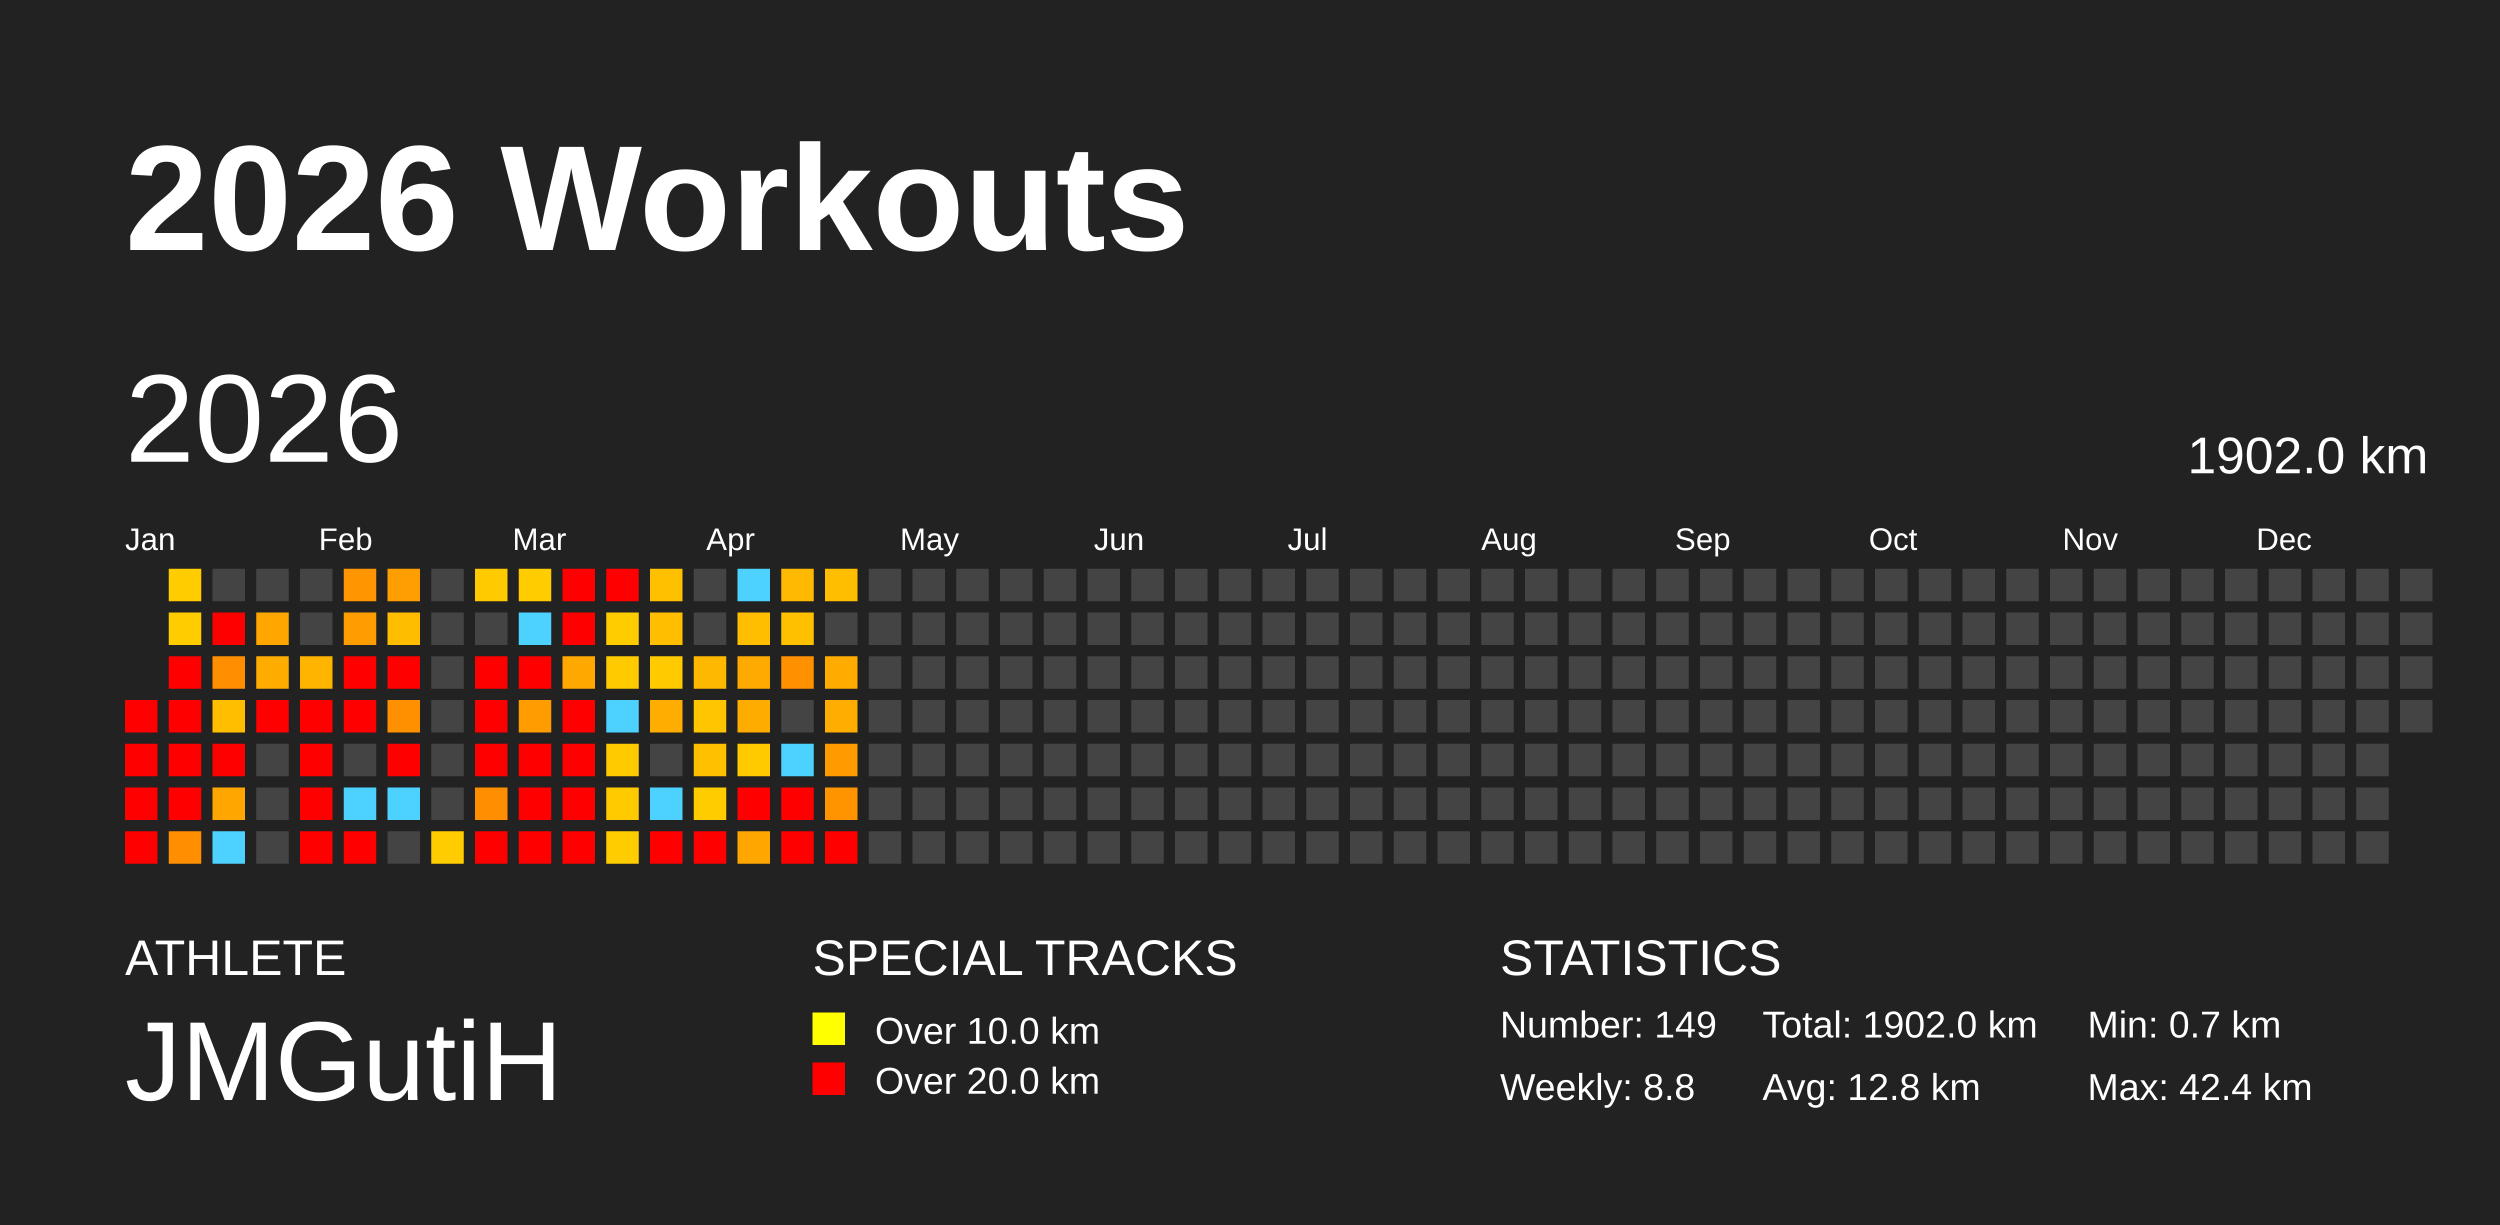
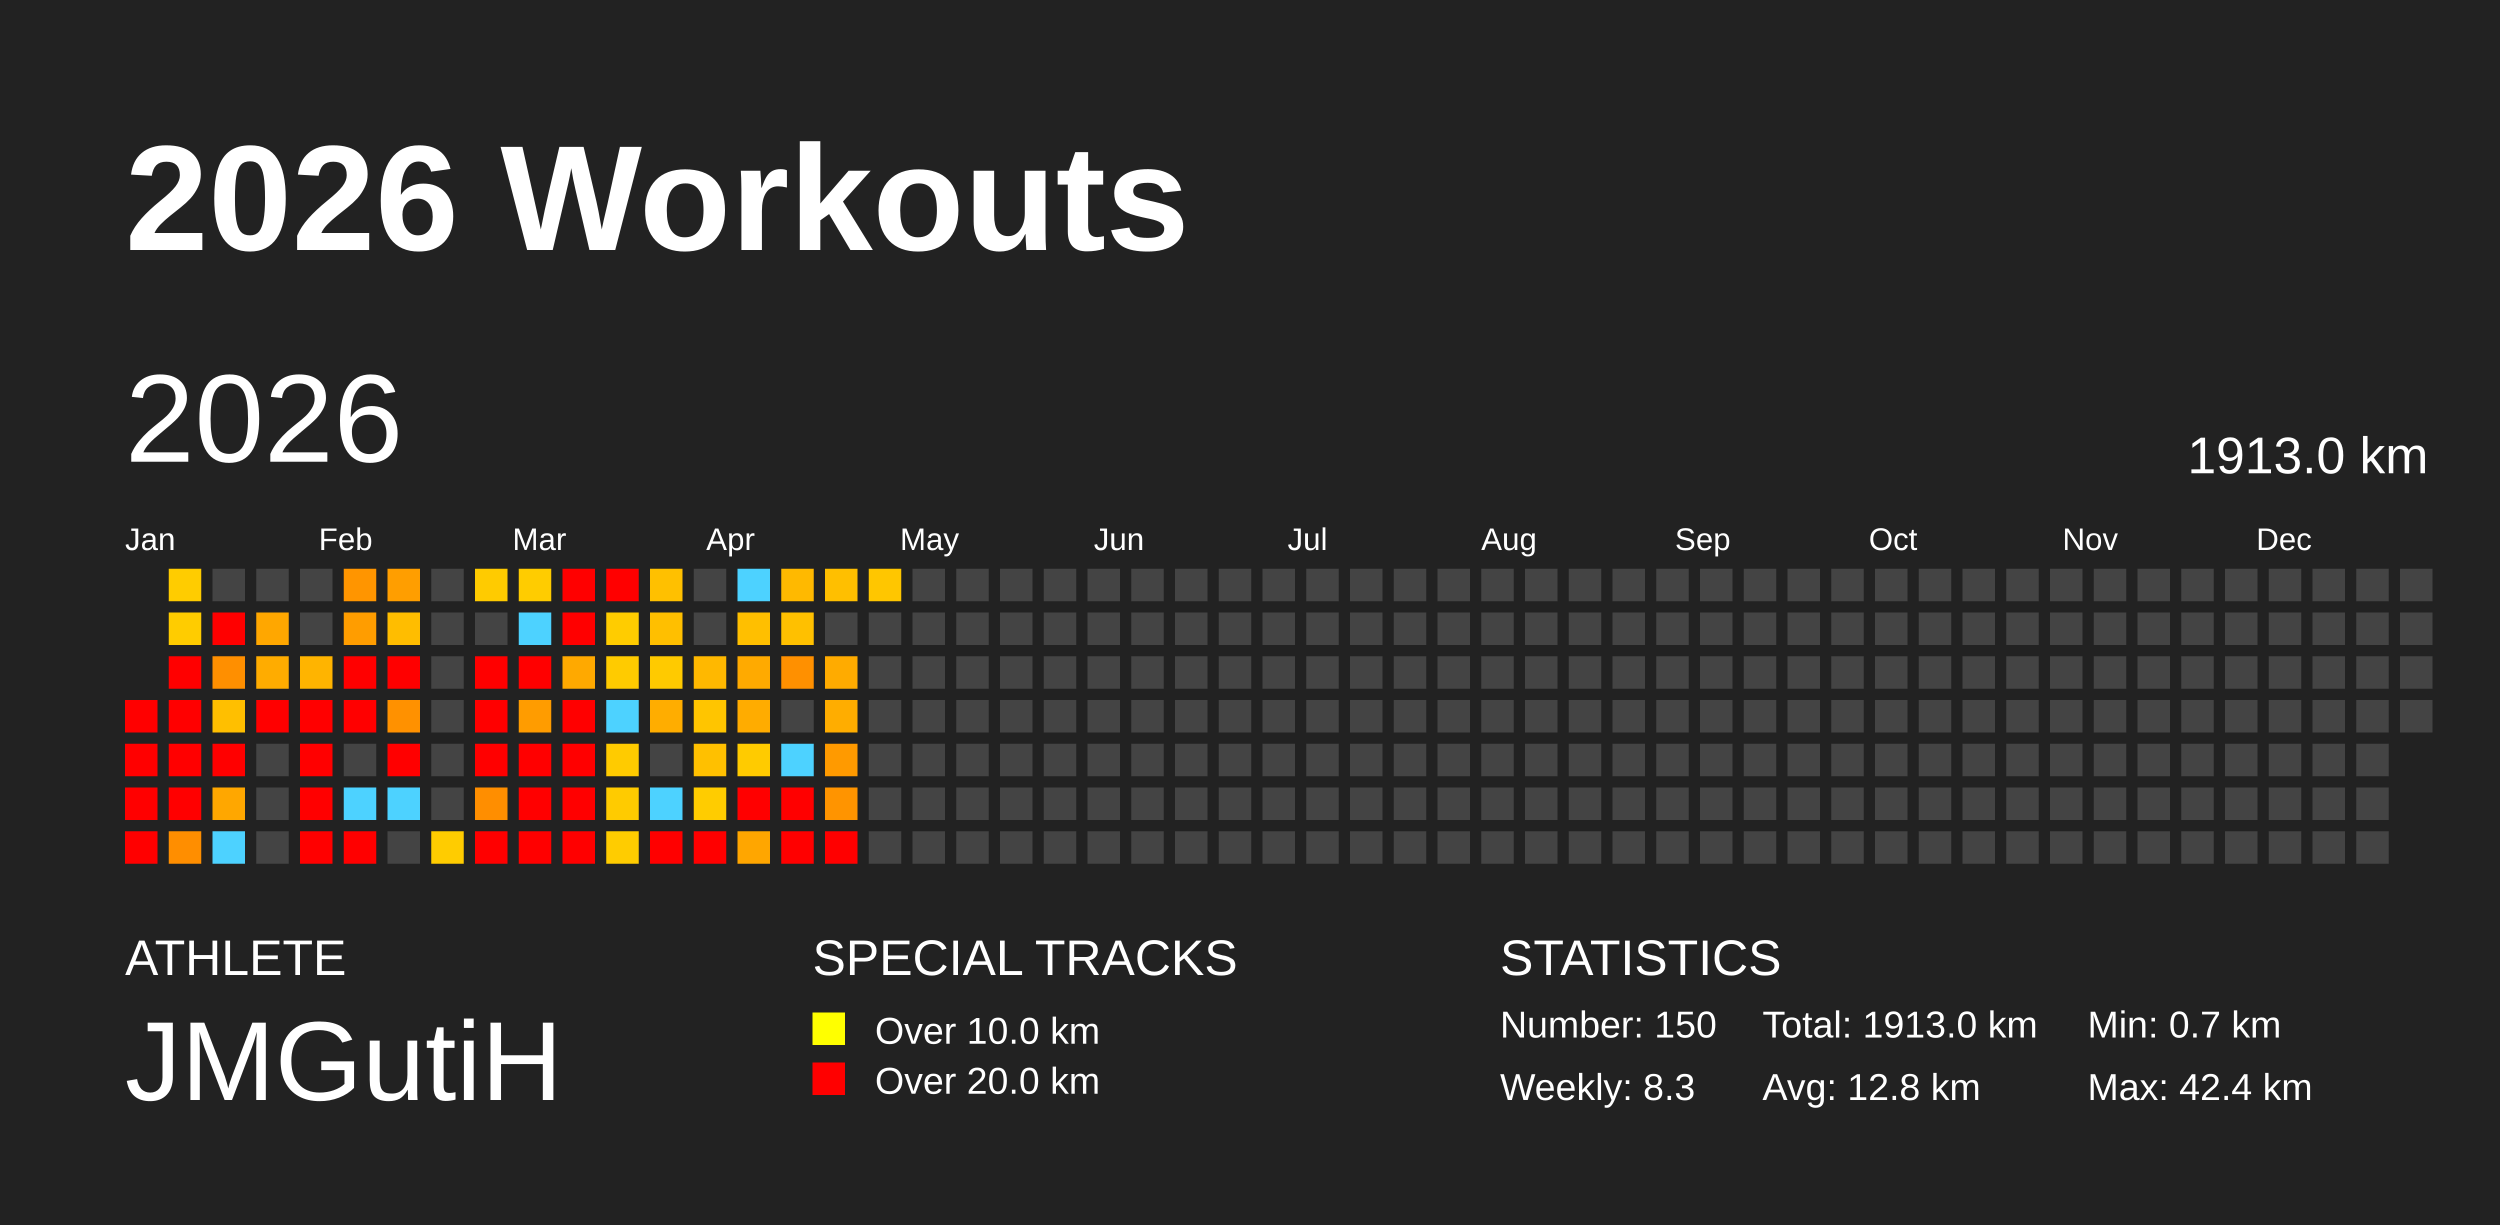
<svg xmlns="http://www.w3.org/2000/svg" baseProfile="full" height="98mm" version="1.1" viewBox="0,0,200,98" width="200mm">
  <defs />
  <rect fill="#222222" height="98" width="200" x="0" y="0" />
  <text fill="#FFFFFF" style="font-size:12px; font-family:Arial; font-weight:bold;" x="10" y="20">2026 Workouts</text>
  <text fill="#FFFFFF" style="font-size:4px; font-family:Arial" x="10" y="78">ATHLETE</text>
  <text fill="#FFFFFF" style="font-size:9px; font-family:Arial" x="10" y="88">JMGutiH</text>
  <text fill="#FFFFFF" style="font-size:4px; font-family:Arial" x="65" y="78">SPECIAL TRACKS</text>
  <rect fill="yellow" height="2.6" width="2.6" x="65" y="81" />
  <text fill="#FFFFFF" style="font-size:3px; font-family:Arial" x="70" y="83.5">Over 10.0 km</text>
  <rect fill="red" height="2.6" width="2.6" x="65" y="85" />
  <text fill="#FFFFFF" style="font-size:3px; font-family:Arial" x="70" y="87.5">Over 20.0 km</text>
  <text fill="#FFFFFF" style="font-size:4px; font-family:Arial" x="120" y="78">STATISTICS</text>
-   <text fill="#FFFFFF" style="font-size:3px; font-family:Arial" x="120" y="83">Number: 149</text>
-   <text fill="#FFFFFF" style="font-size:3px; font-family:Arial" x="120" y="88">Weekly: 8.8</text>
-   <text fill="#FFFFFF" style="font-size:3px; font-family:Arial" x="141" y="83">Total: 1902.0 km</text>
+   <text fill="#FFFFFF" style="font-size:3px; font-family:Arial" x="120" y="83">Number: 150</text>
+   <text fill="#FFFFFF" style="font-size:3px; font-family:Arial" x="120" y="88">Weekly: 8.3</text>
+   <text fill="#FFFFFF" style="font-size:3px; font-family:Arial" x="141" y="83">Total: 1913.0 km</text>
  <text fill="#FFFFFF" style="font-size:3px; font-family:Arial" x="141" y="88">Avg: 12.8 km</text>
  <text fill="#FFFFFF" style="font-size:3px; font-family:Arial" x="167" y="83">Min: 0.7 km</text>
  <text fill="#FFFFFF" style="font-size:3px; font-family:Arial" x="167" y="88">Max: 42.4 km</text>
  <text dominant-baseline="hanging" fill="#FFFFFF" style="font-size:10.0px; font-family:Arial;" x="10" y="30">2026</text>
-   <text dominant-baseline="hanging" fill="#FFFFFF" style="font-size:4.125px; font-family:Arial;" x="175" y="35">1902.0 km</text>
+   <text dominant-baseline="hanging" fill="#FFFFFF" style="font-size:4.125px; font-family:Arial;" x="175" y="35">1913.0 km</text>
  <text fill="#FFFFFF" style="font-size:2.5px; font-family:Arial" x="10.0" y="44">Jan</text>
  <text fill="#FFFFFF" style="font-size:2.5px; font-family:Arial" x="25.5" y="44">Feb</text>
  <text fill="#FFFFFF" style="font-size:2.5px; font-family:Arial" x="41.0" y="44">Mar</text>
  <text fill="#FFFFFF" style="font-size:2.5px; font-family:Arial" x="56.5" y="44">Apr</text>
  <text fill="#FFFFFF" style="font-size:2.5px; font-family:Arial" x="72.0" y="44">May</text>
  <text fill="#FFFFFF" style="font-size:2.5px; font-family:Arial" x="87.5" y="44">Jun</text>
  <text fill="#FFFFFF" style="font-size:2.5px; font-family:Arial" x="103.0" y="44">Jul</text>
  <text fill="#FFFFFF" style="font-size:2.5px; font-family:Arial" x="118.5" y="44">Aug</text>
  <text fill="#FFFFFF" style="font-size:2.5px; font-family:Arial" x="134.0" y="44">Sep</text>
  <text fill="#FFFFFF" style="font-size:2.5px; font-family:Arial" x="149.5" y="44">Oct</text>
  <text fill="#FFFFFF" style="font-size:2.5px; font-family:Arial" x="165.0" y="44">Nov</text>
  <text fill="#FFFFFF" style="font-size:2.5px; font-family:Arial" x="180.5" y="44">Dec</text>
  <rect fill="red" height="2.6" width="2.6" x="10.0" y="56.0" />
  <rect fill="red" height="2.6" width="2.6" x="10.0" y="59.5" />
  <rect fill="red" height="2.6" width="2.6" x="10.0" y="63.0" />
  <rect fill="red" height="2.6" width="2.6" x="10.0" y="66.5" />
  <rect fill="#ffcc00" height="2.6" width="2.6" x="13.5" y="45.5" />
  <rect fill="#ffcc00" height="2.6" width="2.6" x="13.5" y="49.0" />
  <rect fill="red" height="2.6" width="2.6" x="13.5" y="52.5" />
  <rect fill="red" height="2.6" width="2.6" x="13.5" y="56.0" />
  <rect fill="red" height="2.6" width="2.6" x="13.5" y="59.5" />
  <rect fill="red" height="2.6" width="2.6" x="13.5" y="63.0" />
  <rect fill="#ff8e00" height="2.6" width="2.6" x="13.5" y="66.5" />
  <rect fill="#444444" height="2.6" width="2.6" x="17.0" y="45.5" />
  <rect fill="red" height="2.6" width="2.6" x="17.0" y="49.0" />
  <rect fill="#ff8f00" height="2.6" width="2.6" x="17.0" y="52.5" />
  <rect fill="#ffbf00" height="2.6" width="2.6" x="17.0" y="56.0" />
  <rect fill="red" height="2.6" width="2.6" x="17.0" y="59.5" />
  <rect fill="#ffa700" height="2.6" width="2.6" x="17.0" y="63.0" />
  <rect fill="#4dd2ff" height="2.6" width="2.6" x="17.0" y="66.5" />
  <rect fill="#444444" height="2.6" width="2.6" x="20.5" y="45.5" />
  <rect fill="#ffa700" height="2.6" width="2.6" x="20.5" y="49.0" />
  <rect fill="#ffac00" height="2.6" width="2.6" x="20.5" y="52.5" />
  <rect fill="red" height="2.6" width="2.6" x="20.5" y="56.0" />
  <rect fill="#444444" height="2.6" width="2.6" x="20.5" y="59.5" />
  <rect fill="#444444" height="2.6" width="2.6" x="20.5" y="63.0" />
  <rect fill="#444444" height="2.6" width="2.6" x="20.5" y="66.5" />
  <rect fill="#444444" height="2.6" width="2.6" x="24.0" y="45.5" />
  <rect fill="#444444" height="2.6" width="2.6" x="24.0" y="49.0" />
  <rect fill="#ffb400" height="2.6" width="2.6" x="24.0" y="52.5" />
  <rect fill="red" height="2.6" width="2.6" x="24.0" y="56.0" />
  <rect fill="red" height="2.6" width="2.6" x="24.0" y="59.5" />
  <rect fill="red" height="2.6" width="2.6" x="24.0" y="63.0" />
  <rect fill="red" height="2.6" width="2.6" x="24.0" y="66.5" />
  <rect fill="#ff9500" height="2.6" width="2.6" x="27.5" y="45.5" />
  <rect fill="#ff9d00" height="2.6" width="2.6" x="27.5" y="49.0" />
  <rect fill="red" height="2.6" width="2.6" x="27.5" y="52.5" />
  <rect fill="red" height="2.6" width="2.6" x="27.5" y="56.0" />
  <rect fill="#444444" height="2.6" width="2.6" x="27.5" y="59.5" />
  <rect fill="#4dd2ff" height="2.6" width="2.6" x="27.5" y="63.0" />
  <rect fill="red" height="2.6" width="2.6" x="27.5" y="66.5" />
  <rect fill="#ff9e00" height="2.6" width="2.6" x="31.0" y="45.5" />
  <rect fill="#ffbd00" height="2.6" width="2.6" x="31.0" y="49.0" />
  <rect fill="red" height="2.6" width="2.6" x="31.0" y="52.5" />
  <rect fill="#ff9100" height="2.6" width="2.6" x="31.0" y="56.0" />
  <rect fill="red" height="2.6" width="2.6" x="31.0" y="59.5" />
  <rect fill="#4dd2ff" height="2.6" width="2.6" x="31.0" y="63.0" />
  <rect fill="#444444" height="2.6" width="2.6" x="31.0" y="66.5" />
  <rect fill="#444444" height="2.6" width="2.6" x="34.5" y="45.5" />
  <rect fill="#444444" height="2.6" width="2.6" x="34.5" y="49.0" />
  <rect fill="#444444" height="2.6" width="2.6" x="34.5" y="52.5" />
  <rect fill="#444444" height="2.6" width="2.6" x="34.5" y="56.0" />
  <rect fill="#444444" height="2.6" width="2.6" x="34.5" y="59.5" />
  <rect fill="#444444" height="2.6" width="2.6" x="34.5" y="63.0" />
  <rect fill="#ffcc00" height="2.6" width="2.6" x="34.5" y="66.5" />
  <rect fill="#ffcb00" height="2.6" width="2.6" x="38.0" y="45.5" />
  <rect fill="#444444" height="2.6" width="2.6" x="38.0" y="49.0" />
  <rect fill="red" height="2.6" width="2.6" x="38.0" y="52.5" />
  <rect fill="red" height="2.6" width="2.6" x="38.0" y="56.0" />
  <rect fill="red" height="2.6" width="2.6" x="38.0" y="59.5" />
  <rect fill="#ff8e00" height="2.6" width="2.6" x="38.0" y="63.0" />
  <rect fill="red" height="2.6" width="2.6" x="38.0" y="66.5" />
  <rect fill="#ffcc00" height="2.6" width="2.6" x="41.5" y="45.5" />
  <rect fill="#4dd2ff" height="2.6" width="2.6" x="41.5" y="49.0" />
  <rect fill="red" height="2.6" width="2.6" x="41.5" y="52.5" />
  <rect fill="#ff9c00" height="2.6" width="2.6" x="41.5" y="56.0" />
  <rect fill="red" height="2.6" width="2.6" x="41.5" y="59.5" />
  <rect fill="red" height="2.6" width="2.6" x="41.5" y="63.0" />
  <rect fill="red" height="2.6" width="2.6" x="41.5" y="66.5" />
  <rect fill="red" height="2.6" width="2.6" x="45.0" y="45.5" />
  <rect fill="red" height="2.6" width="2.6" x="45.0" y="49.0" />
  <rect fill="#ffa900" height="2.6" width="2.6" x="45.0" y="52.5" />
  <rect fill="red" height="2.6" width="2.6" x="45.0" y="56.0" />
  <rect fill="red" height="2.6" width="2.6" x="45.0" y="59.5" />
  <rect fill="red" height="2.6" width="2.6" x="45.0" y="63.0" />
  <rect fill="red" height="2.6" width="2.6" x="45.0" y="66.5" />
  <rect fill="red" height="2.6" width="2.6" x="48.5" y="45.5" />
  <rect fill="#ffcc00" height="2.6" width="2.6" x="48.5" y="49.0" />
  <rect fill="#ffcb00" height="2.6" width="2.6" x="48.5" y="52.5" />
  <rect fill="#4dd2ff" height="2.6" width="2.6" x="48.5" y="56.0" />
  <rect fill="#ffcb00" height="2.6" width="2.6" x="48.5" y="59.5" />
  <rect fill="#ffcb00" height="2.6" width="2.6" x="48.5" y="63.0" />
  <rect fill="#ffcc00" height="2.6" width="2.6" x="48.5" y="66.5" />
  <rect fill="#ffc000" height="2.6" width="2.6" x="52.0" y="45.5" />
  <rect fill="#ffbf00" height="2.6" width="2.6" x="52.0" y="49.0" />
  <rect fill="#ffca00" height="2.6" width="2.6" x="52.0" y="52.5" />
  <rect fill="#ffad00" height="2.6" width="2.6" x="52.0" y="56.0" />
  <rect fill="#444444" height="2.6" width="2.6" x="52.0" y="59.5" />
  <rect fill="#4dd2ff" height="2.6" width="2.6" x="52.0" y="63.0" />
  <rect fill="red" height="2.6" width="2.6" x="52.0" y="66.5" />
  <rect fill="#444444" height="2.6" width="2.6" x="55.5" y="45.5" />
  <rect fill="#444444" height="2.6" width="2.6" x="55.5" y="49.0" />
  <rect fill="#ffb800" height="2.6" width="2.6" x="55.5" y="52.5" />
  <rect fill="#ffc500" height="2.6" width="2.6" x="55.5" y="56.0" />
  <rect fill="#ffc000" height="2.6" width="2.6" x="55.5" y="59.5" />
  <rect fill="#ffcc00" height="2.6" width="2.6" x="55.5" y="63.0" />
  <rect fill="red" height="2.6" width="2.6" x="55.5" y="66.5" />
  <rect fill="#4dd2ff" height="2.6" width="2.6" x="59.0" y="45.5" />
  <rect fill="#ffbf00" height="2.6" width="2.6" x="59.0" y="49.0" />
  <rect fill="#ffaa00" height="2.6" width="2.6" x="59.0" y="52.5" />
  <rect fill="#ffac00" height="2.6" width="2.6" x="59.0" y="56.0" />
  <rect fill="#ffcb00" height="2.6" width="2.6" x="59.0" y="59.5" />
  <rect fill="red" height="2.6" width="2.6" x="59.0" y="63.0" />
  <rect fill="#ffa600" height="2.6" width="2.6" x="59.0" y="66.5" />
  <rect fill="#ffb900" height="2.6" width="2.6" x="62.5" y="45.5" />
  <rect fill="#ffc000" height="2.6" width="2.6" x="62.5" y="49.0" />
  <rect fill="#ff9000" height="2.6" width="2.6" x="62.5" y="52.5" />
  <rect fill="#444444" height="2.6" width="2.6" x="62.5" y="56.0" />
  <rect fill="#4dd2ff" height="2.6" width="2.6" x="62.5" y="59.5" />
  <rect fill="red" height="2.6" width="2.6" x="62.5" y="63.0" />
  <rect fill="red" height="2.6" width="2.6" x="62.5" y="66.5" />
  <rect fill="#ffbf00" height="2.6" width="2.6" x="66.0" y="45.5" />
  <rect fill="#444444" height="2.6" width="2.6" x="66.0" y="49.0" />
  <rect fill="#ffab00" height="2.6" width="2.6" x="66.0" y="52.5" />
  <rect fill="#ffad00" height="2.6" width="2.6" x="66.0" y="56.0" />
  <rect fill="#ff9a00" height="2.6" width="2.6" x="66.0" y="59.5" />
  <rect fill="#ff9400" height="2.6" width="2.6" x="66.0" y="63.0" />
  <rect fill="red" height="2.6" width="2.6" x="66.0" y="66.5" />
-   <rect fill="#444444" height="2.6" width="2.6" x="69.5" y="45.5" />
+   <rect fill="#ffc600" height="2.6" width="2.6" x="69.5" y="45.5" />
  <rect fill="#444444" height="2.6" width="2.6" x="69.5" y="49.0" />
  <rect fill="#444444" height="2.6" width="2.6" x="69.5" y="52.5" />
  <rect fill="#444444" height="2.6" width="2.6" x="69.5" y="56.0" />
  <rect fill="#444444" height="2.6" width="2.6" x="69.5" y="59.5" />
  <rect fill="#444444" height="2.6" width="2.6" x="69.5" y="63.0" />
  <rect fill="#444444" height="2.6" width="2.6" x="69.5" y="66.5" />
  <rect fill="#444444" height="2.6" width="2.6" x="73.0" y="45.5" />
  <rect fill="#444444" height="2.6" width="2.6" x="73.0" y="49.0" />
  <rect fill="#444444" height="2.6" width="2.6" x="73.0" y="52.5" />
  <rect fill="#444444" height="2.6" width="2.6" x="73.0" y="56.0" />
  <rect fill="#444444" height="2.6" width="2.6" x="73.0" y="59.5" />
  <rect fill="#444444" height="2.6" width="2.6" x="73.0" y="63.0" />
  <rect fill="#444444" height="2.6" width="2.6" x="73.0" y="66.5" />
  <rect fill="#444444" height="2.6" width="2.6" x="76.5" y="45.5" />
  <rect fill="#444444" height="2.6" width="2.6" x="76.5" y="49.0" />
  <rect fill="#444444" height="2.6" width="2.6" x="76.5" y="52.5" />
  <rect fill="#444444" height="2.6" width="2.6" x="76.5" y="56.0" />
  <rect fill="#444444" height="2.6" width="2.6" x="76.5" y="59.5" />
  <rect fill="#444444" height="2.6" width="2.6" x="76.5" y="63.0" />
  <rect fill="#444444" height="2.6" width="2.6" x="76.5" y="66.5" />
  <rect fill="#444444" height="2.6" width="2.6" x="80.0" y="45.5" />
  <rect fill="#444444" height="2.6" width="2.6" x="80.0" y="49.0" />
  <rect fill="#444444" height="2.6" width="2.6" x="80.0" y="52.5" />
  <rect fill="#444444" height="2.6" width="2.6" x="80.0" y="56.0" />
  <rect fill="#444444" height="2.6" width="2.6" x="80.0" y="59.5" />
  <rect fill="#444444" height="2.6" width="2.6" x="80.0" y="63.0" />
  <rect fill="#444444" height="2.6" width="2.6" x="80.0" y="66.5" />
  <rect fill="#444444" height="2.6" width="2.6" x="83.5" y="45.5" />
  <rect fill="#444444" height="2.6" width="2.6" x="83.5" y="49.0" />
  <rect fill="#444444" height="2.6" width="2.6" x="83.5" y="52.5" />
  <rect fill="#444444" height="2.6" width="2.6" x="83.5" y="56.0" />
  <rect fill="#444444" height="2.6" width="2.6" x="83.5" y="59.5" />
  <rect fill="#444444" height="2.6" width="2.6" x="83.5" y="63.0" />
  <rect fill="#444444" height="2.6" width="2.6" x="83.5" y="66.5" />
  <rect fill="#444444" height="2.6" width="2.6" x="87.0" y="45.5" />
  <rect fill="#444444" height="2.6" width="2.6" x="87.0" y="49.0" />
  <rect fill="#444444" height="2.6" width="2.6" x="87.0" y="52.5" />
  <rect fill="#444444" height="2.6" width="2.6" x="87.0" y="56.0" />
  <rect fill="#444444" height="2.6" width="2.6" x="87.0" y="59.5" />
  <rect fill="#444444" height="2.6" width="2.6" x="87.0" y="63.0" />
  <rect fill="#444444" height="2.6" width="2.6" x="87.0" y="66.5" />
  <rect fill="#444444" height="2.6" width="2.6" x="90.5" y="45.5" />
  <rect fill="#444444" height="2.6" width="2.6" x="90.5" y="49.0" />
  <rect fill="#444444" height="2.6" width="2.6" x="90.5" y="52.5" />
  <rect fill="#444444" height="2.6" width="2.6" x="90.5" y="56.0" />
  <rect fill="#444444" height="2.6" width="2.6" x="90.5" y="59.5" />
  <rect fill="#444444" height="2.6" width="2.6" x="90.5" y="63.0" />
  <rect fill="#444444" height="2.6" width="2.6" x="90.5" y="66.5" />
  <rect fill="#444444" height="2.6" width="2.6" x="94.0" y="45.5" />
  <rect fill="#444444" height="2.6" width="2.6" x="94.0" y="49.0" />
  <rect fill="#444444" height="2.6" width="2.6" x="94.0" y="52.5" />
  <rect fill="#444444" height="2.6" width="2.6" x="94.0" y="56.0" />
  <rect fill="#444444" height="2.6" width="2.6" x="94.0" y="59.5" />
  <rect fill="#444444" height="2.6" width="2.6" x="94.0" y="63.0" />
  <rect fill="#444444" height="2.6" width="2.6" x="94.0" y="66.5" />
  <rect fill="#444444" height="2.6" width="2.6" x="97.5" y="45.5" />
  <rect fill="#444444" height="2.6" width="2.6" x="97.5" y="49.0" />
  <rect fill="#444444" height="2.6" width="2.6" x="97.5" y="52.5" />
  <rect fill="#444444" height="2.6" width="2.6" x="97.5" y="56.0" />
  <rect fill="#444444" height="2.6" width="2.6" x="97.5" y="59.5" />
  <rect fill="#444444" height="2.6" width="2.6" x="97.5" y="63.0" />
  <rect fill="#444444" height="2.6" width="2.6" x="97.5" y="66.5" />
  <rect fill="#444444" height="2.6" width="2.6" x="101.0" y="45.5" />
  <rect fill="#444444" height="2.6" width="2.6" x="101.0" y="49.0" />
  <rect fill="#444444" height="2.6" width="2.6" x="101.0" y="52.5" />
  <rect fill="#444444" height="2.6" width="2.6" x="101.0" y="56.0" />
  <rect fill="#444444" height="2.6" width="2.6" x="101.0" y="59.5" />
  <rect fill="#444444" height="2.6" width="2.6" x="101.0" y="63.0" />
  <rect fill="#444444" height="2.6" width="2.6" x="101.0" y="66.5" />
  <rect fill="#444444" height="2.6" width="2.6" x="104.5" y="45.5" />
  <rect fill="#444444" height="2.6" width="2.6" x="104.5" y="49.0" />
  <rect fill="#444444" height="2.6" width="2.6" x="104.5" y="52.5" />
  <rect fill="#444444" height="2.6" width="2.6" x="104.5" y="56.0" />
  <rect fill="#444444" height="2.6" width="2.6" x="104.5" y="59.5" />
  <rect fill="#444444" height="2.6" width="2.6" x="104.5" y="63.0" />
  <rect fill="#444444" height="2.6" width="2.6" x="104.5" y="66.5" />
  <rect fill="#444444" height="2.6" width="2.6" x="108.0" y="45.5" />
  <rect fill="#444444" height="2.6" width="2.6" x="108.0" y="49.0" />
  <rect fill="#444444" height="2.6" width="2.6" x="108.0" y="52.5" />
  <rect fill="#444444" height="2.6" width="2.6" x="108.0" y="56.0" />
  <rect fill="#444444" height="2.6" width="2.6" x="108.0" y="59.5" />
  <rect fill="#444444" height="2.6" width="2.6" x="108.0" y="63.0" />
  <rect fill="#444444" height="2.6" width="2.6" x="108.0" y="66.5" />
  <rect fill="#444444" height="2.6" width="2.6" x="111.5" y="45.5" />
  <rect fill="#444444" height="2.6" width="2.6" x="111.5" y="49.0" />
  <rect fill="#444444" height="2.6" width="2.6" x="111.5" y="52.5" />
  <rect fill="#444444" height="2.6" width="2.6" x="111.5" y="56.0" />
  <rect fill="#444444" height="2.6" width="2.6" x="111.5" y="59.5" />
  <rect fill="#444444" height="2.6" width="2.6" x="111.5" y="63.0" />
  <rect fill="#444444" height="2.6" width="2.6" x="111.5" y="66.5" />
  <rect fill="#444444" height="2.6" width="2.6" x="115.0" y="45.5" />
  <rect fill="#444444" height="2.6" width="2.6" x="115.0" y="49.0" />
  <rect fill="#444444" height="2.6" width="2.6" x="115.0" y="52.5" />
  <rect fill="#444444" height="2.6" width="2.6" x="115.0" y="56.0" />
  <rect fill="#444444" height="2.6" width="2.6" x="115.0" y="59.5" />
  <rect fill="#444444" height="2.6" width="2.6" x="115.0" y="63.0" />
  <rect fill="#444444" height="2.6" width="2.6" x="115.0" y="66.5" />
  <rect fill="#444444" height="2.6" width="2.6" x="118.5" y="45.5" />
  <rect fill="#444444" height="2.6" width="2.6" x="118.5" y="49.0" />
  <rect fill="#444444" height="2.6" width="2.6" x="118.5" y="52.5" />
  <rect fill="#444444" height="2.6" width="2.6" x="118.5" y="56.0" />
  <rect fill="#444444" height="2.6" width="2.6" x="118.5" y="59.5" />
  <rect fill="#444444" height="2.6" width="2.6" x="118.5" y="63.0" />
  <rect fill="#444444" height="2.6" width="2.6" x="118.5" y="66.5" />
  <rect fill="#444444" height="2.6" width="2.6" x="122.0" y="45.5" />
  <rect fill="#444444" height="2.6" width="2.6" x="122.0" y="49.0" />
  <rect fill="#444444" height="2.6" width="2.6" x="122.0" y="52.5" />
  <rect fill="#444444" height="2.6" width="2.6" x="122.0" y="56.0" />
  <rect fill="#444444" height="2.6" width="2.6" x="122.0" y="59.5" />
  <rect fill="#444444" height="2.6" width="2.6" x="122.0" y="63.0" />
  <rect fill="#444444" height="2.6" width="2.6" x="122.0" y="66.5" />
  <rect fill="#444444" height="2.6" width="2.6" x="125.5" y="45.5" />
  <rect fill="#444444" height="2.6" width="2.6" x="125.5" y="49.0" />
  <rect fill="#444444" height="2.6" width="2.6" x="125.5" y="52.5" />
  <rect fill="#444444" height="2.6" width="2.6" x="125.5" y="56.0" />
  <rect fill="#444444" height="2.6" width="2.6" x="125.5" y="59.5" />
  <rect fill="#444444" height="2.6" width="2.6" x="125.5" y="63.0" />
  <rect fill="#444444" height="2.6" width="2.6" x="125.5" y="66.5" />
  <rect fill="#444444" height="2.6" width="2.6" x="129.0" y="45.5" />
  <rect fill="#444444" height="2.6" width="2.6" x="129.0" y="49.0" />
  <rect fill="#444444" height="2.6" width="2.6" x="129.0" y="52.5" />
  <rect fill="#444444" height="2.6" width="2.6" x="129.0" y="56.0" />
  <rect fill="#444444" height="2.6" width="2.6" x="129.0" y="59.5" />
  <rect fill="#444444" height="2.6" width="2.6" x="129.0" y="63.0" />
  <rect fill="#444444" height="2.6" width="2.6" x="129.0" y="66.5" />
  <rect fill="#444444" height="2.6" width="2.6" x="132.5" y="45.5" />
  <rect fill="#444444" height="2.6" width="2.6" x="132.5" y="49.0" />
  <rect fill="#444444" height="2.6" width="2.6" x="132.5" y="52.5" />
  <rect fill="#444444" height="2.6" width="2.6" x="132.5" y="56.0" />
  <rect fill="#444444" height="2.6" width="2.6" x="132.5" y="59.5" />
  <rect fill="#444444" height="2.6" width="2.6" x="132.5" y="63.0" />
  <rect fill="#444444" height="2.6" width="2.6" x="132.5" y="66.5" />
  <rect fill="#444444" height="2.6" width="2.6" x="136.0" y="45.5" />
  <rect fill="#444444" height="2.6" width="2.6" x="136.0" y="49.0" />
  <rect fill="#444444" height="2.6" width="2.6" x="136.0" y="52.5" />
  <rect fill="#444444" height="2.6" width="2.6" x="136.0" y="56.0" />
  <rect fill="#444444" height="2.6" width="2.6" x="136.0" y="59.5" />
  <rect fill="#444444" height="2.6" width="2.6" x="136.0" y="63.0" />
  <rect fill="#444444" height="2.6" width="2.6" x="136.0" y="66.5" />
  <rect fill="#444444" height="2.6" width="2.6" x="139.5" y="45.5" />
  <rect fill="#444444" height="2.6" width="2.6" x="139.5" y="49.0" />
  <rect fill="#444444" height="2.6" width="2.6" x="139.5" y="52.5" />
  <rect fill="#444444" height="2.6" width="2.6" x="139.5" y="56.0" />
  <rect fill="#444444" height="2.6" width="2.6" x="139.5" y="59.5" />
  <rect fill="#444444" height="2.6" width="2.6" x="139.5" y="63.0" />
  <rect fill="#444444" height="2.6" width="2.6" x="139.5" y="66.5" />
  <rect fill="#444444" height="2.6" width="2.6" x="143.0" y="45.5" />
  <rect fill="#444444" height="2.6" width="2.6" x="143.0" y="49.0" />
  <rect fill="#444444" height="2.6" width="2.6" x="143.0" y="52.5" />
  <rect fill="#444444" height="2.6" width="2.6" x="143.0" y="56.0" />
  <rect fill="#444444" height="2.6" width="2.6" x="143.0" y="59.5" />
  <rect fill="#444444" height="2.6" width="2.6" x="143.0" y="63.0" />
  <rect fill="#444444" height="2.6" width="2.6" x="143.0" y="66.5" />
  <rect fill="#444444" height="2.6" width="2.6" x="146.5" y="45.5" />
  <rect fill="#444444" height="2.6" width="2.6" x="146.5" y="49.0" />
  <rect fill="#444444" height="2.6" width="2.6" x="146.5" y="52.5" />
  <rect fill="#444444" height="2.6" width="2.6" x="146.5" y="56.0" />
  <rect fill="#444444" height="2.6" width="2.6" x="146.5" y="59.5" />
  <rect fill="#444444" height="2.6" width="2.6" x="146.5" y="63.0" />
  <rect fill="#444444" height="2.6" width="2.6" x="146.5" y="66.5" />
  <rect fill="#444444" height="2.6" width="2.6" x="150.0" y="45.5" />
  <rect fill="#444444" height="2.6" width="2.6" x="150.0" y="49.0" />
  <rect fill="#444444" height="2.6" width="2.6" x="150.0" y="52.5" />
  <rect fill="#444444" height="2.6" width="2.6" x="150.0" y="56.0" />
  <rect fill="#444444" height="2.6" width="2.6" x="150.0" y="59.5" />
  <rect fill="#444444" height="2.6" width="2.6" x="150.0" y="63.0" />
  <rect fill="#444444" height="2.6" width="2.6" x="150.0" y="66.5" />
  <rect fill="#444444" height="2.6" width="2.6" x="153.5" y="45.5" />
  <rect fill="#444444" height="2.6" width="2.6" x="153.5" y="49.0" />
  <rect fill="#444444" height="2.6" width="2.6" x="153.5" y="52.5" />
  <rect fill="#444444" height="2.6" width="2.6" x="153.5" y="56.0" />
  <rect fill="#444444" height="2.6" width="2.6" x="153.5" y="59.5" />
  <rect fill="#444444" height="2.6" width="2.6" x="153.5" y="63.0" />
  <rect fill="#444444" height="2.6" width="2.6" x="153.5" y="66.5" />
  <rect fill="#444444" height="2.6" width="2.6" x="157.0" y="45.5" />
  <rect fill="#444444" height="2.6" width="2.6" x="157.0" y="49.0" />
  <rect fill="#444444" height="2.6" width="2.6" x="157.0" y="52.5" />
  <rect fill="#444444" height="2.6" width="2.6" x="157.0" y="56.0" />
  <rect fill="#444444" height="2.6" width="2.6" x="157.0" y="59.5" />
  <rect fill="#444444" height="2.6" width="2.6" x="157.0" y="63.0" />
  <rect fill="#444444" height="2.6" width="2.6" x="157.0" y="66.5" />
  <rect fill="#444444" height="2.6" width="2.6" x="160.5" y="45.5" />
  <rect fill="#444444" height="2.6" width="2.6" x="160.5" y="49.0" />
  <rect fill="#444444" height="2.6" width="2.6" x="160.5" y="52.5" />
  <rect fill="#444444" height="2.6" width="2.6" x="160.5" y="56.0" />
  <rect fill="#444444" height="2.6" width="2.6" x="160.5" y="59.5" />
  <rect fill="#444444" height="2.6" width="2.6" x="160.5" y="63.0" />
  <rect fill="#444444" height="2.6" width="2.6" x="160.5" y="66.5" />
  <rect fill="#444444" height="2.6" width="2.6" x="164.0" y="45.5" />
  <rect fill="#444444" height="2.6" width="2.6" x="164.0" y="49.0" />
  <rect fill="#444444" height="2.6" width="2.6" x="164.0" y="52.5" />
  <rect fill="#444444" height="2.6" width="2.6" x="164.0" y="56.0" />
  <rect fill="#444444" height="2.6" width="2.6" x="164.0" y="59.5" />
  <rect fill="#444444" height="2.6" width="2.6" x="164.0" y="63.0" />
  <rect fill="#444444" height="2.6" width="2.6" x="164.0" y="66.5" />
  <rect fill="#444444" height="2.6" width="2.6" x="167.5" y="45.5" />
  <rect fill="#444444" height="2.6" width="2.6" x="167.5" y="49.0" />
  <rect fill="#444444" height="2.6" width="2.6" x="167.5" y="52.5" />
  <rect fill="#444444" height="2.6" width="2.6" x="167.5" y="56.0" />
  <rect fill="#444444" height="2.6" width="2.6" x="167.5" y="59.5" />
  <rect fill="#444444" height="2.6" width="2.6" x="167.5" y="63.0" />
  <rect fill="#444444" height="2.6" width="2.6" x="167.5" y="66.5" />
  <rect fill="#444444" height="2.6" width="2.6" x="171.0" y="45.5" />
  <rect fill="#444444" height="2.6" width="2.6" x="171.0" y="49.0" />
  <rect fill="#444444" height="2.6" width="2.6" x="171.0" y="52.5" />
  <rect fill="#444444" height="2.6" width="2.6" x="171.0" y="56.0" />
  <rect fill="#444444" height="2.6" width="2.6" x="171.0" y="59.5" />
  <rect fill="#444444" height="2.6" width="2.6" x="171.0" y="63.0" />
  <rect fill="#444444" height="2.6" width="2.6" x="171.0" y="66.5" />
  <rect fill="#444444" height="2.6" width="2.6" x="174.5" y="45.5" />
  <rect fill="#444444" height="2.6" width="2.6" x="174.5" y="49.0" />
  <rect fill="#444444" height="2.6" width="2.6" x="174.5" y="52.5" />
  <rect fill="#444444" height="2.6" width="2.6" x="174.5" y="56.0" />
  <rect fill="#444444" height="2.6" width="2.6" x="174.5" y="59.5" />
  <rect fill="#444444" height="2.6" width="2.6" x="174.5" y="63.0" />
  <rect fill="#444444" height="2.6" width="2.6" x="174.5" y="66.5" />
  <rect fill="#444444" height="2.6" width="2.6" x="178.0" y="45.5" />
  <rect fill="#444444" height="2.6" width="2.6" x="178.0" y="49.0" />
  <rect fill="#444444" height="2.6" width="2.6" x="178.0" y="52.5" />
  <rect fill="#444444" height="2.6" width="2.6" x="178.0" y="56.0" />
  <rect fill="#444444" height="2.6" width="2.6" x="178.0" y="59.5" />
  <rect fill="#444444" height="2.6" width="2.6" x="178.0" y="63.0" />
  <rect fill="#444444" height="2.6" width="2.6" x="178.0" y="66.5" />
  <rect fill="#444444" height="2.6" width="2.6" x="181.5" y="45.5" />
  <rect fill="#444444" height="2.6" width="2.6" x="181.5" y="49.0" />
  <rect fill="#444444" height="2.6" width="2.6" x="181.5" y="52.5" />
  <rect fill="#444444" height="2.6" width="2.6" x="181.5" y="56.0" />
  <rect fill="#444444" height="2.6" width="2.6" x="181.5" y="59.5" />
  <rect fill="#444444" height="2.6" width="2.6" x="181.5" y="63.0" />
  <rect fill="#444444" height="2.6" width="2.6" x="181.5" y="66.5" />
  <rect fill="#444444" height="2.6" width="2.6" x="185.0" y="45.5" />
  <rect fill="#444444" height="2.6" width="2.6" x="185.0" y="49.0" />
  <rect fill="#444444" height="2.6" width="2.6" x="185.0" y="52.5" />
  <rect fill="#444444" height="2.6" width="2.6" x="185.0" y="56.0" />
  <rect fill="#444444" height="2.6" width="2.6" x="185.0" y="59.5" />
  <rect fill="#444444" height="2.6" width="2.6" x="185.0" y="63.0" />
  <rect fill="#444444" height="2.6" width="2.6" x="185.0" y="66.5" />
  <rect fill="#444444" height="2.6" width="2.6" x="188.5" y="45.5" />
  <rect fill="#444444" height="2.6" width="2.6" x="188.5" y="49.0" />
  <rect fill="#444444" height="2.6" width="2.6" x="188.5" y="52.5" />
  <rect fill="#444444" height="2.6" width="2.6" x="188.5" y="56.0" />
  <rect fill="#444444" height="2.6" width="2.6" x="188.5" y="59.5" />
  <rect fill="#444444" height="2.6" width="2.6" x="188.5" y="63.0" />
  <rect fill="#444444" height="2.6" width="2.6" x="188.5" y="66.5" />
  <rect fill="#444444" height="2.6" width="2.6" x="192.0" y="45.5" />
  <rect fill="#444444" height="2.6" width="2.6" x="192.0" y="49.0" />
  <rect fill="#444444" height="2.6" width="2.6" x="192.0" y="52.5" />
  <rect fill="#444444" height="2.6" width="2.6" x="192.0" y="56.0" />
</svg>
